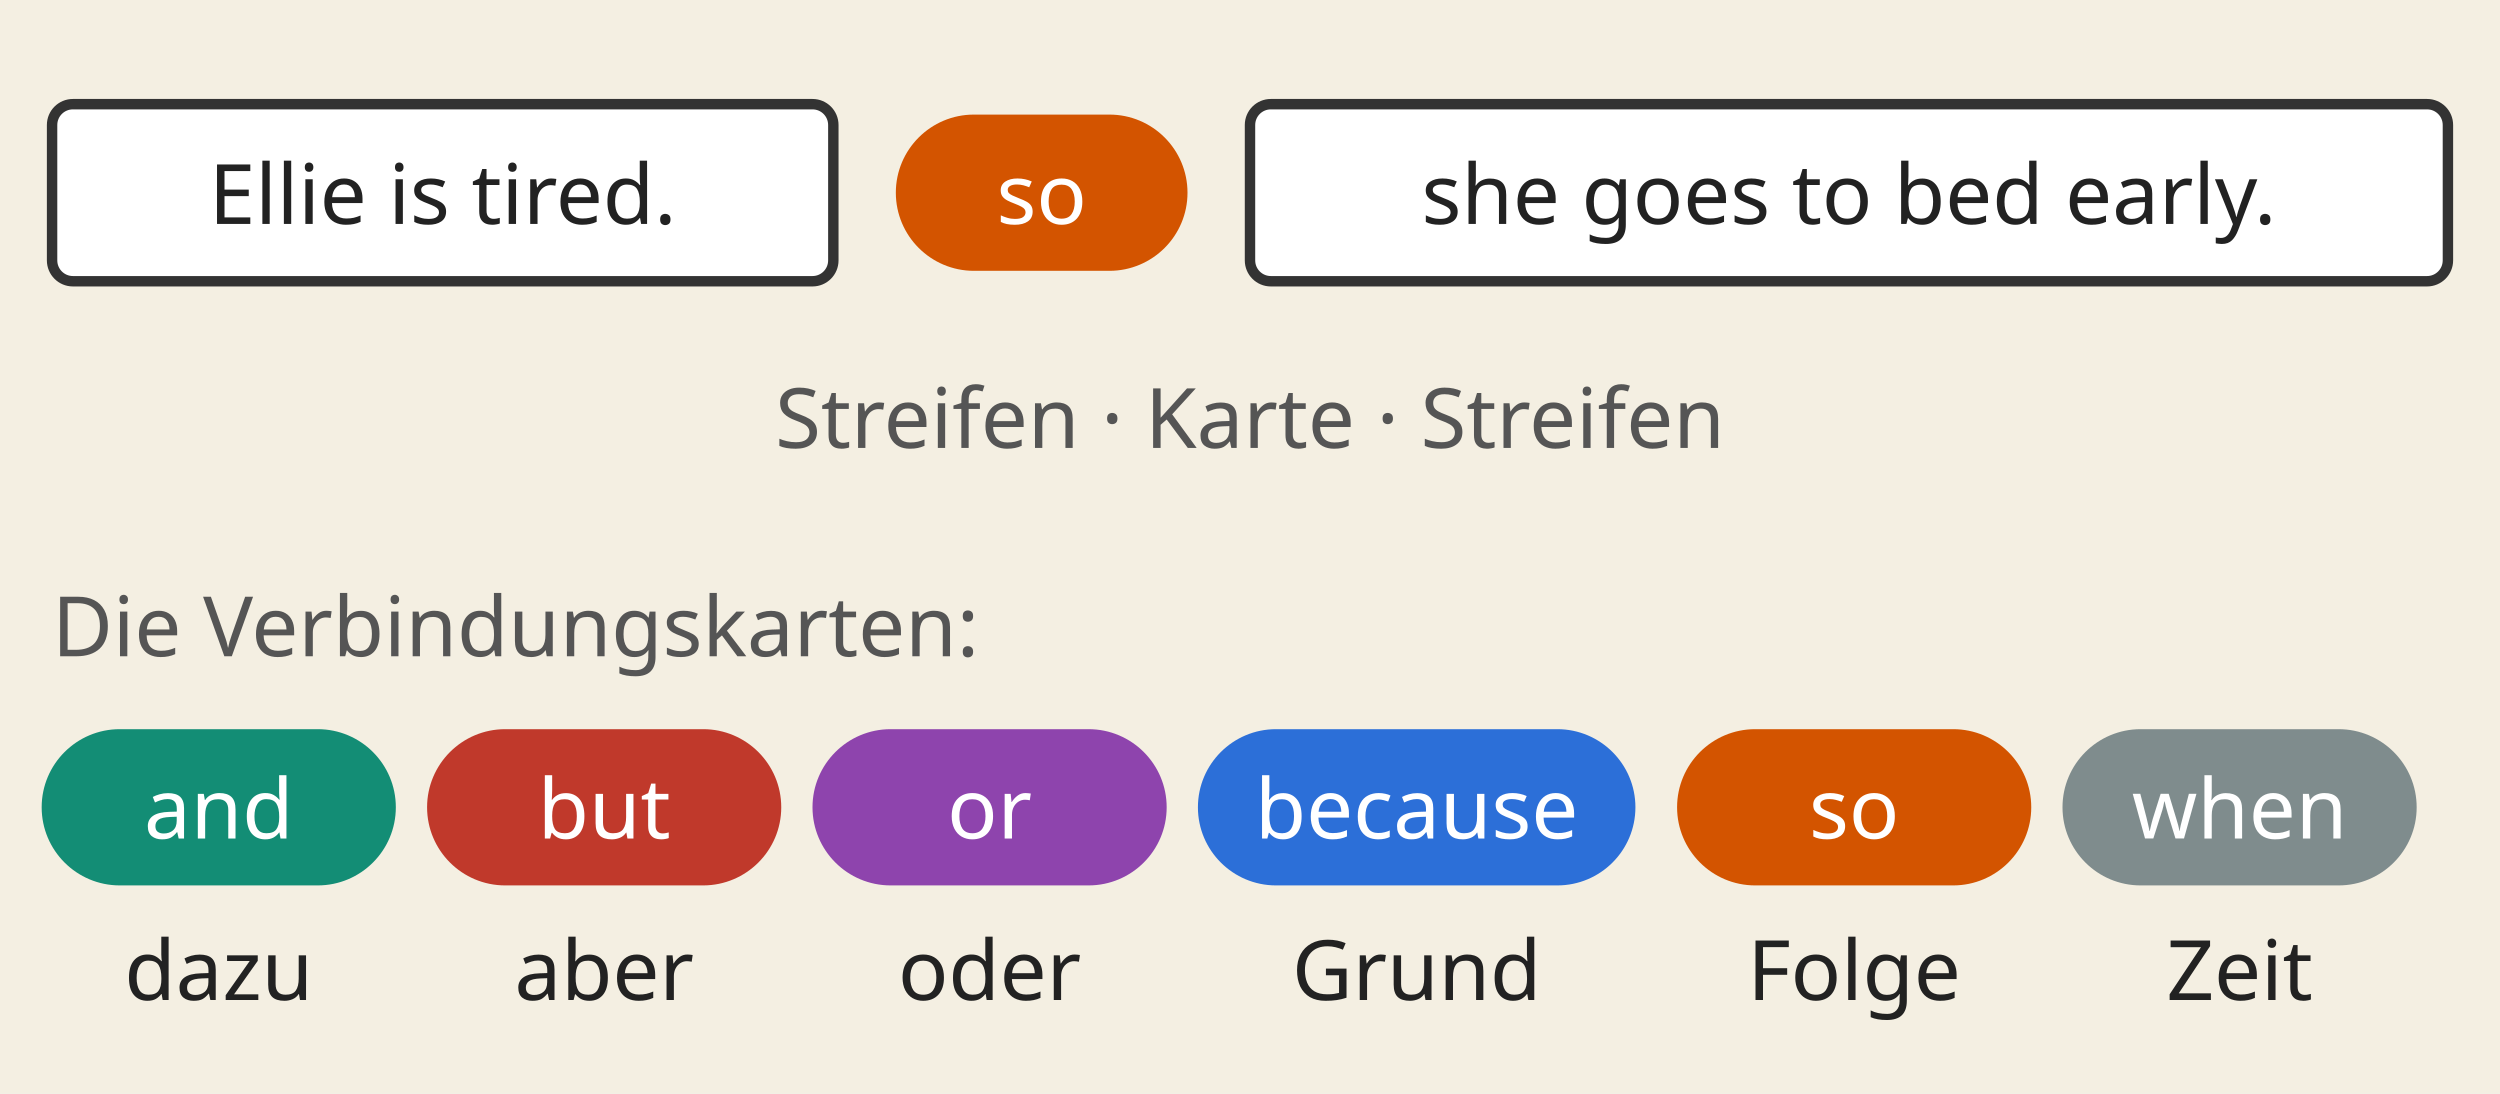
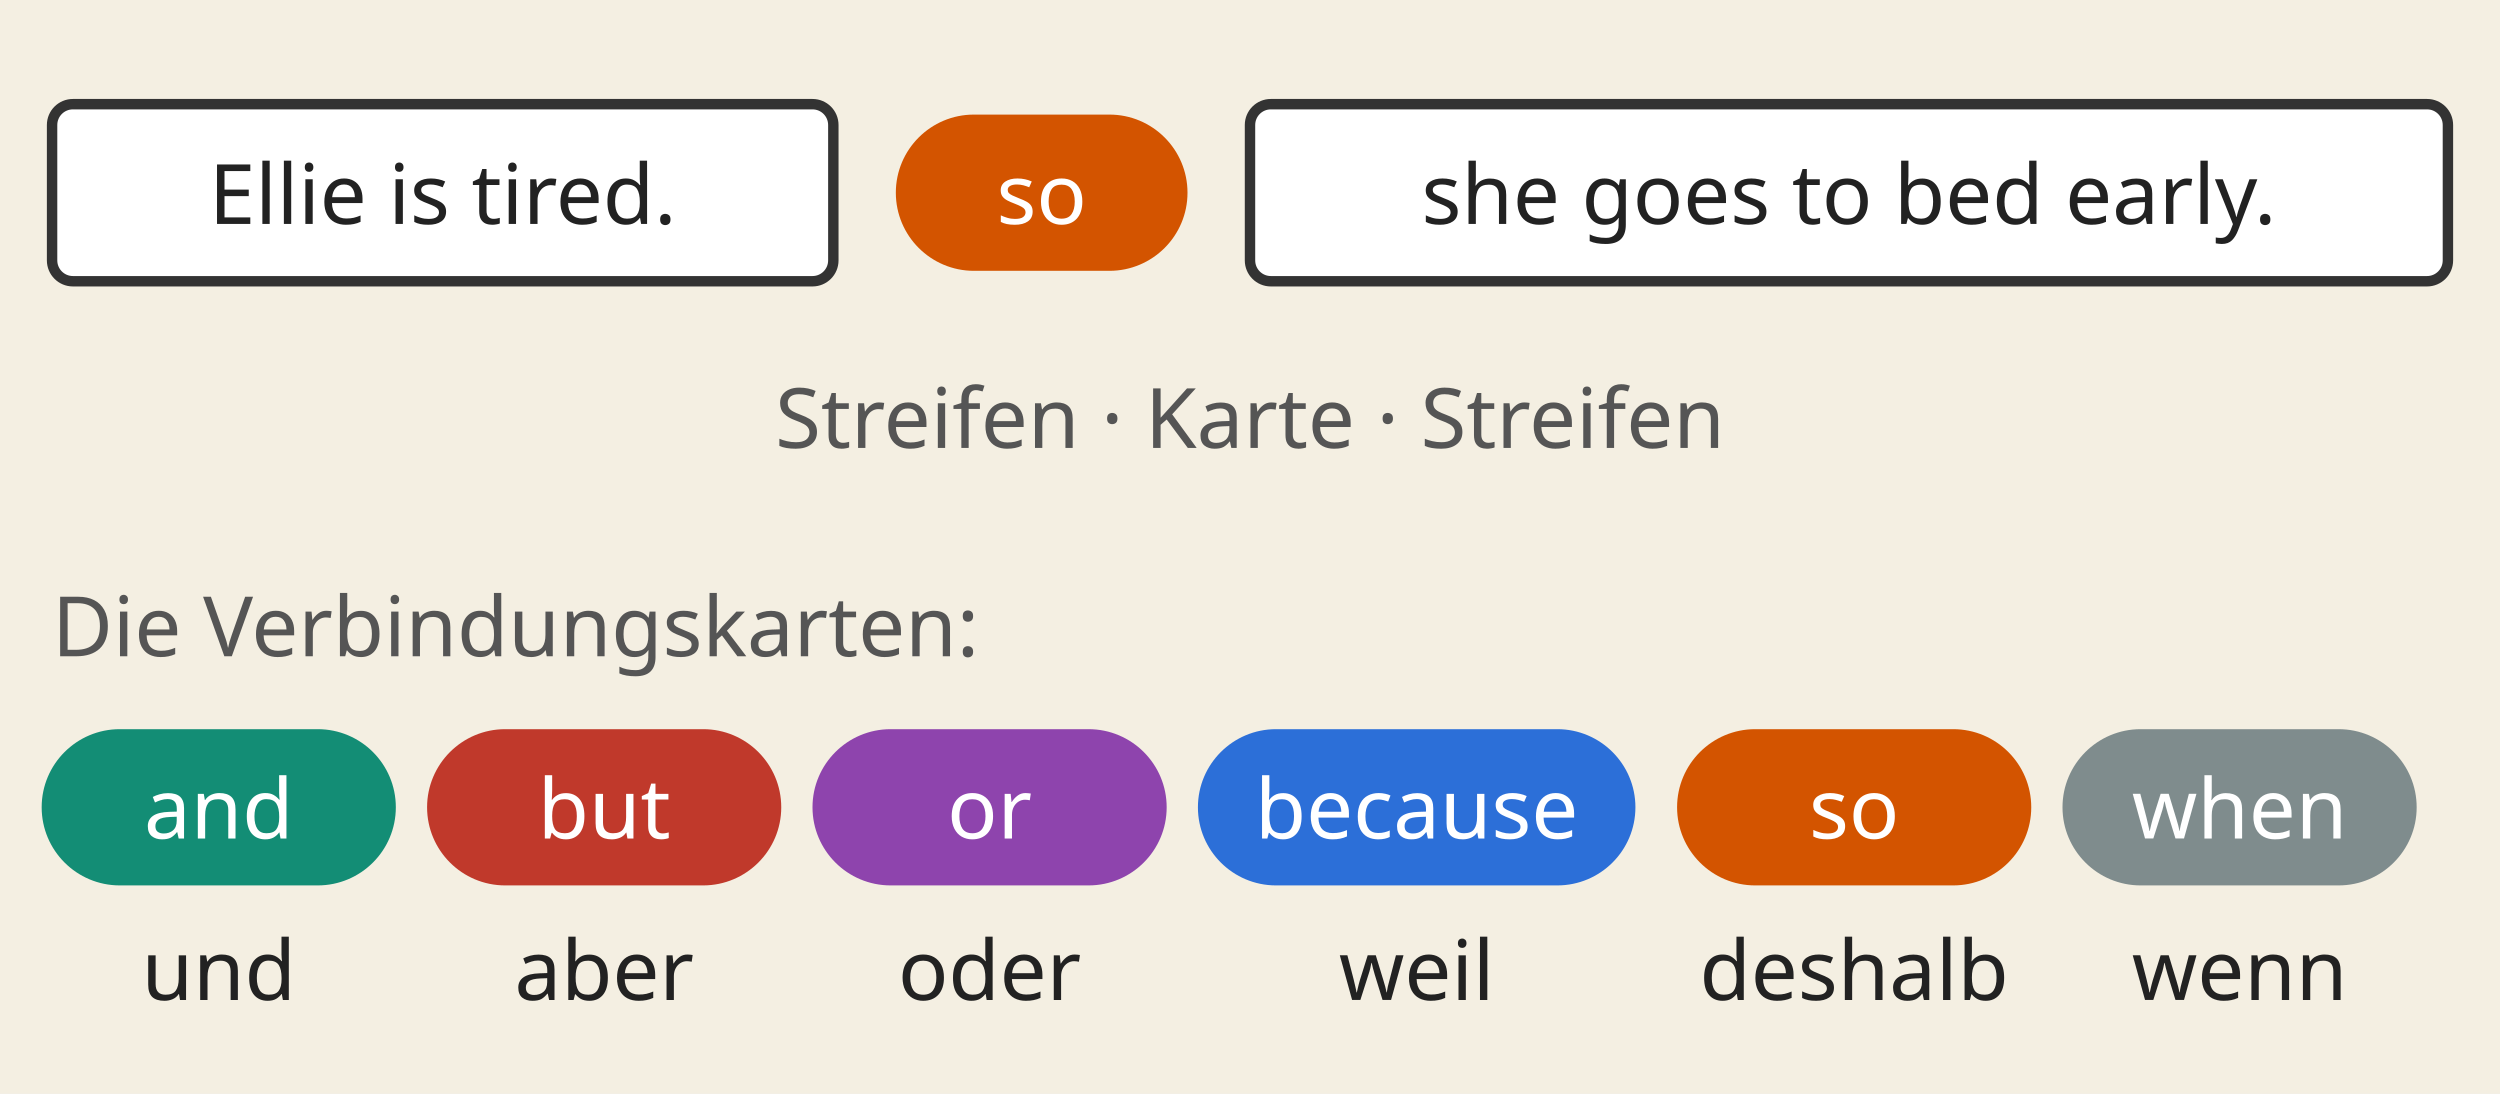
<svg xmlns="http://www.w3.org/2000/svg" viewBox="0 0 480 210" role="img">
  <rect width="480" height="210" fill="#f4efe2" />
  <rect x="10" y="20" width="150" height="34" rx="4" fill="#fff" stroke="#333" stroke-width="2" />
  <text x="85.0" y="43.0" text-anchor="middle" font-family="sans-serif" font-size="16" fill="#222">Ellie is tired.</text>
  <rect x="172" y="22" width="56" height="30" rx="15.0" fill="#d35400" />
  <text x="200.0" y="43.0" text-anchor="middle" font-family="sans-serif" font-size="16" fill="#fff">so</text>
  <rect x="240" y="20" width="230" height="34" rx="4" fill="#fff" stroke="#333" stroke-width="2" />
  <text x="355.0" y="43.0" text-anchor="middle" font-family="sans-serif" font-size="16" fill="#222">she goes to bed early.</text>
  <text x="240" y="86" text-anchor="middle" font-family="sans-serif" font-size="16" font-weight="normal" fill="#555">Streifen · Karte · Streifen</text>
  <text x="10" y="126" text-anchor="start" font-family="sans-serif" font-size="16" font-weight="normal" fill="#555">Die Verbindungskarten:</text>
  <rect x="8" y="140" width="68" height="30" rx="15.0" fill="#138d75" />
  <text x="42.0" y="161.0" text-anchor="middle" font-family="sans-serif" font-size="16" fill="#fff">and</text>
-   <text x="42.0" y="192" text-anchor="middle" font-family="sans-serif" font-size="16" font-weight="normal" fill="#222">dazu</text>
+   <text x="42.0" y="192" text-anchor="middle" font-family="sans-serif" font-size="16" font-weight="normal" fill="#222">und</text>
  <rect x="82" y="140" width="68" height="30" rx="15.0" fill="#c0392b" />
  <text x="116.0" y="161.0" text-anchor="middle" font-family="sans-serif" font-size="16" fill="#fff">but</text>
  <text x="116.0" y="192" text-anchor="middle" font-family="sans-serif" font-size="16" font-weight="normal" fill="#222">aber</text>
  <rect x="156" y="140" width="68" height="30" rx="15.0" fill="#8e44ad" />
  <text x="190.0" y="161.0" text-anchor="middle" font-family="sans-serif" font-size="16" fill="#fff">or</text>
  <text x="190.0" y="192" text-anchor="middle" font-family="sans-serif" font-size="16" font-weight="normal" fill="#222">oder</text>
  <rect x="230" y="140" width="84" height="30" rx="15.0" fill="#2c6fd8" />
  <text x="272.0" y="161.0" text-anchor="middle" font-family="sans-serif" font-size="16" fill="#fff">because</text>
-   <text x="272.0" y="192" text-anchor="middle" font-family="sans-serif" font-size="16" font-weight="normal" fill="#222">Grund</text>
+   <text x="272.0" y="192" text-anchor="middle" font-family="sans-serif" font-size="16" font-weight="normal" fill="#222">weil</text>
  <rect x="322" y="140" width="68" height="30" rx="15.0" fill="#d35400" />
  <text x="356.0" y="161.0" text-anchor="middle" font-family="sans-serif" font-size="16" fill="#fff">so</text>
-   <text x="356.0" y="192" text-anchor="middle" font-family="sans-serif" font-size="16" font-weight="normal" fill="#222">Folge</text>
+   <text x="356.0" y="192" text-anchor="middle" font-family="sans-serif" font-size="16" font-weight="normal" fill="#222">deshalb</text>
  <rect x="396" y="140" width="68" height="30" rx="15.0" fill="#7f8c8d" />
  <text x="430.0" y="161.0" text-anchor="middle" font-family="sans-serif" font-size="16" fill="#fff">when</text>
-   <text x="430.0" y="192" text-anchor="middle" font-family="sans-serif" font-size="16" font-weight="normal" fill="#222">Zeit</text>
+   <text x="430.0" y="192" text-anchor="middle" font-family="sans-serif" font-size="16" font-weight="normal" fill="#222">wenn</text>
</svg>
